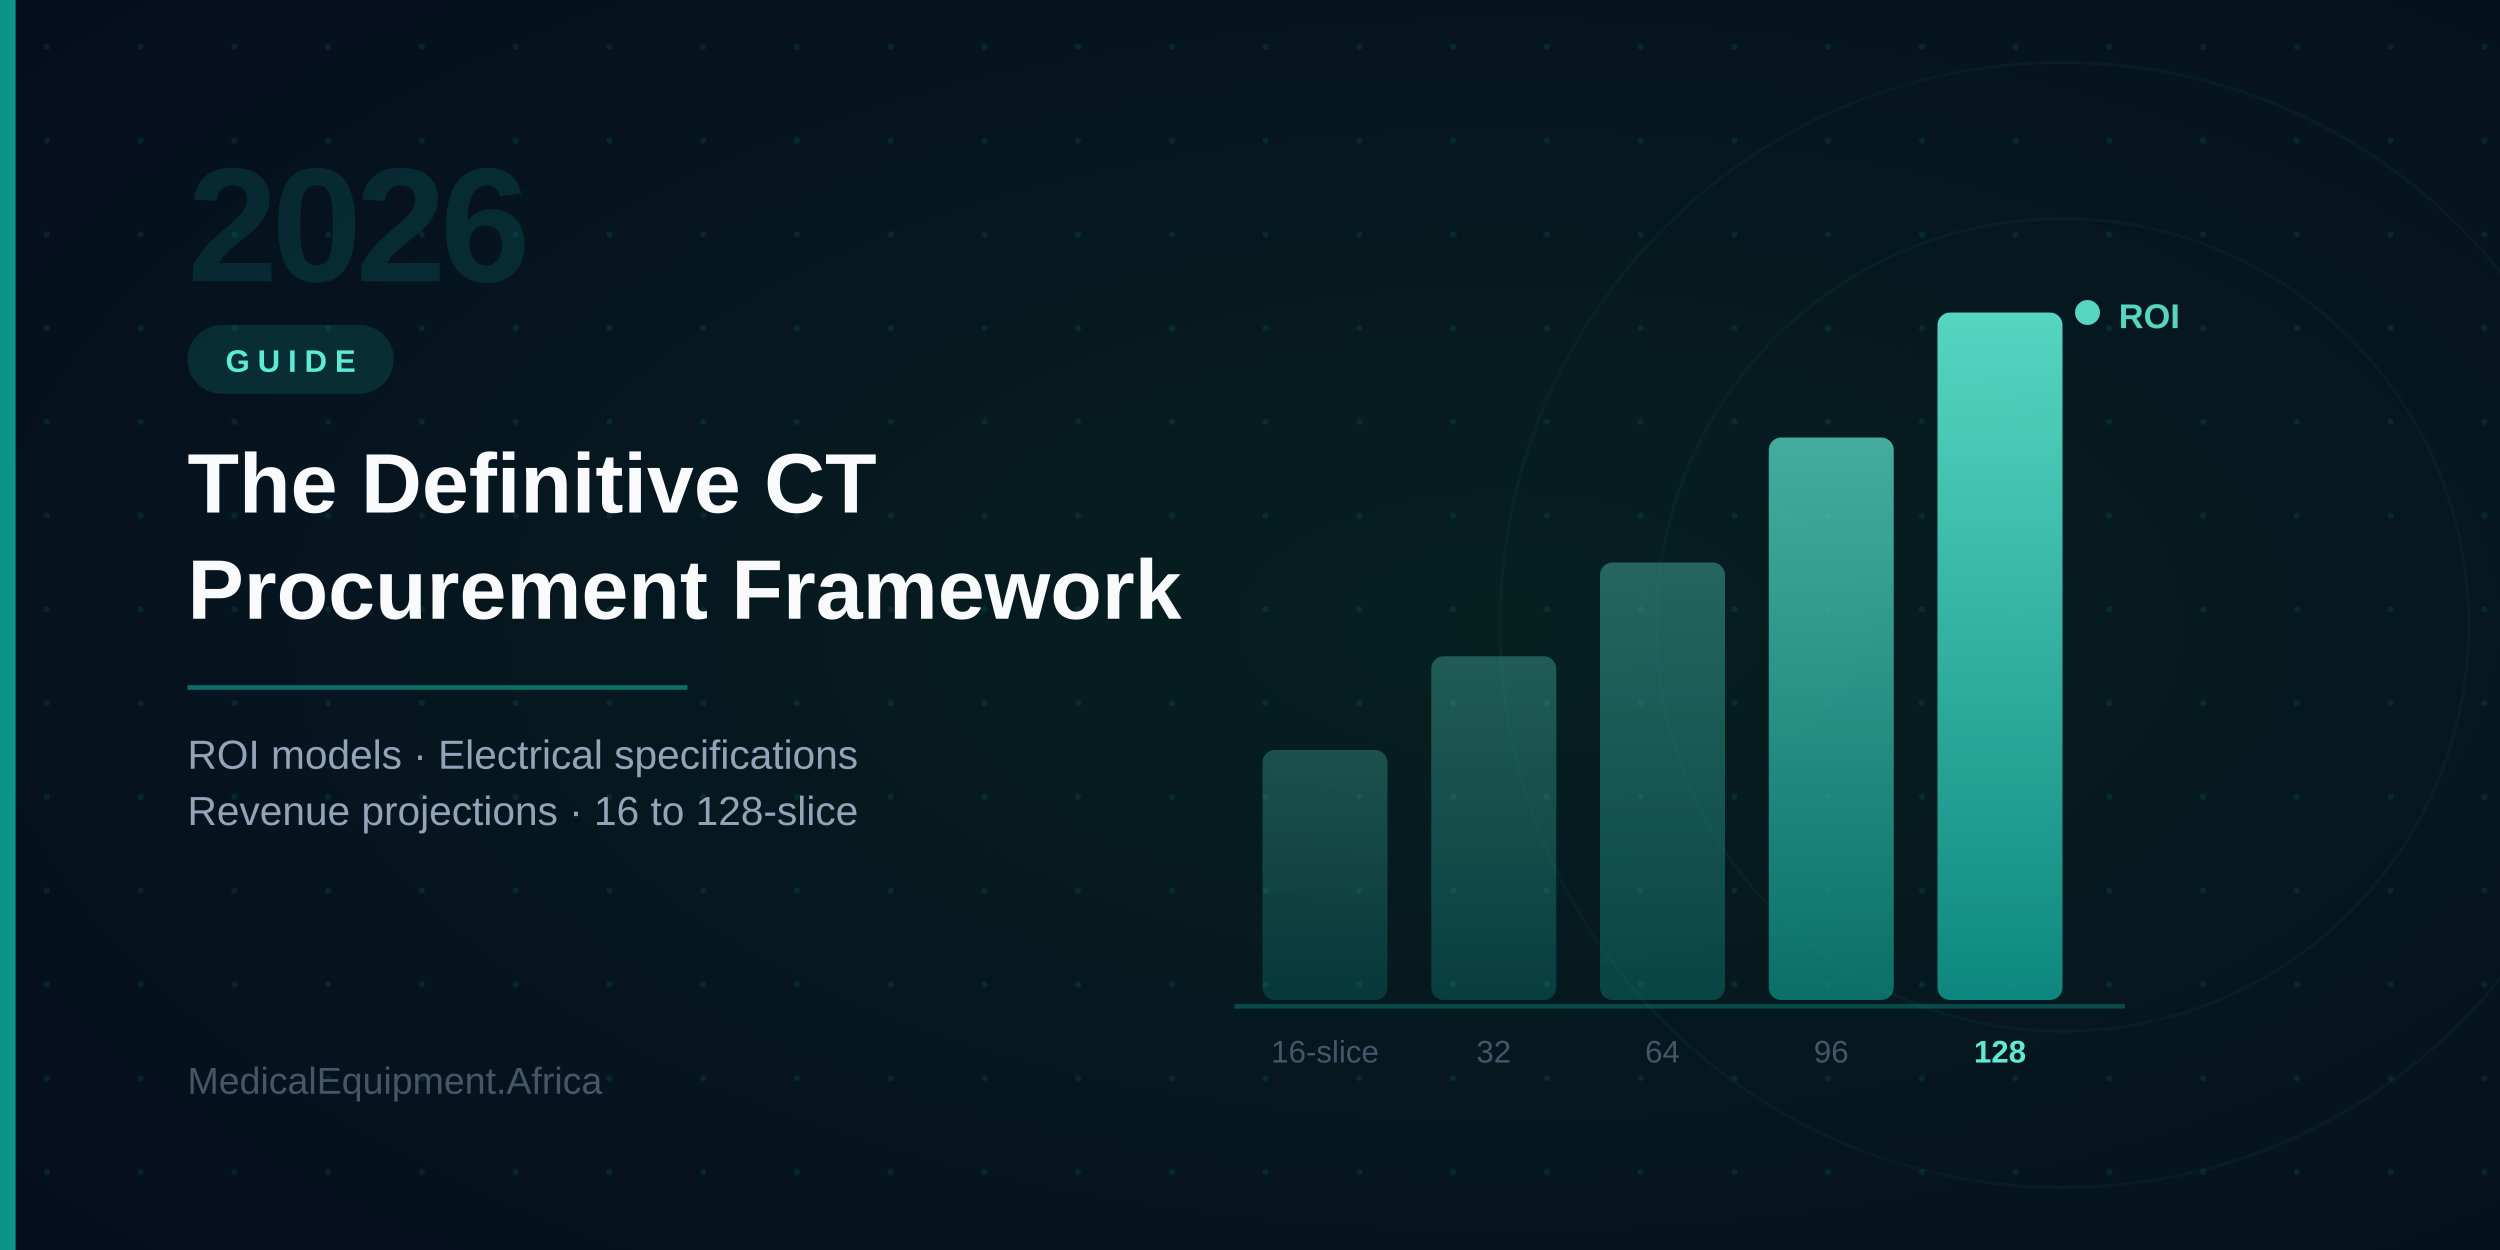
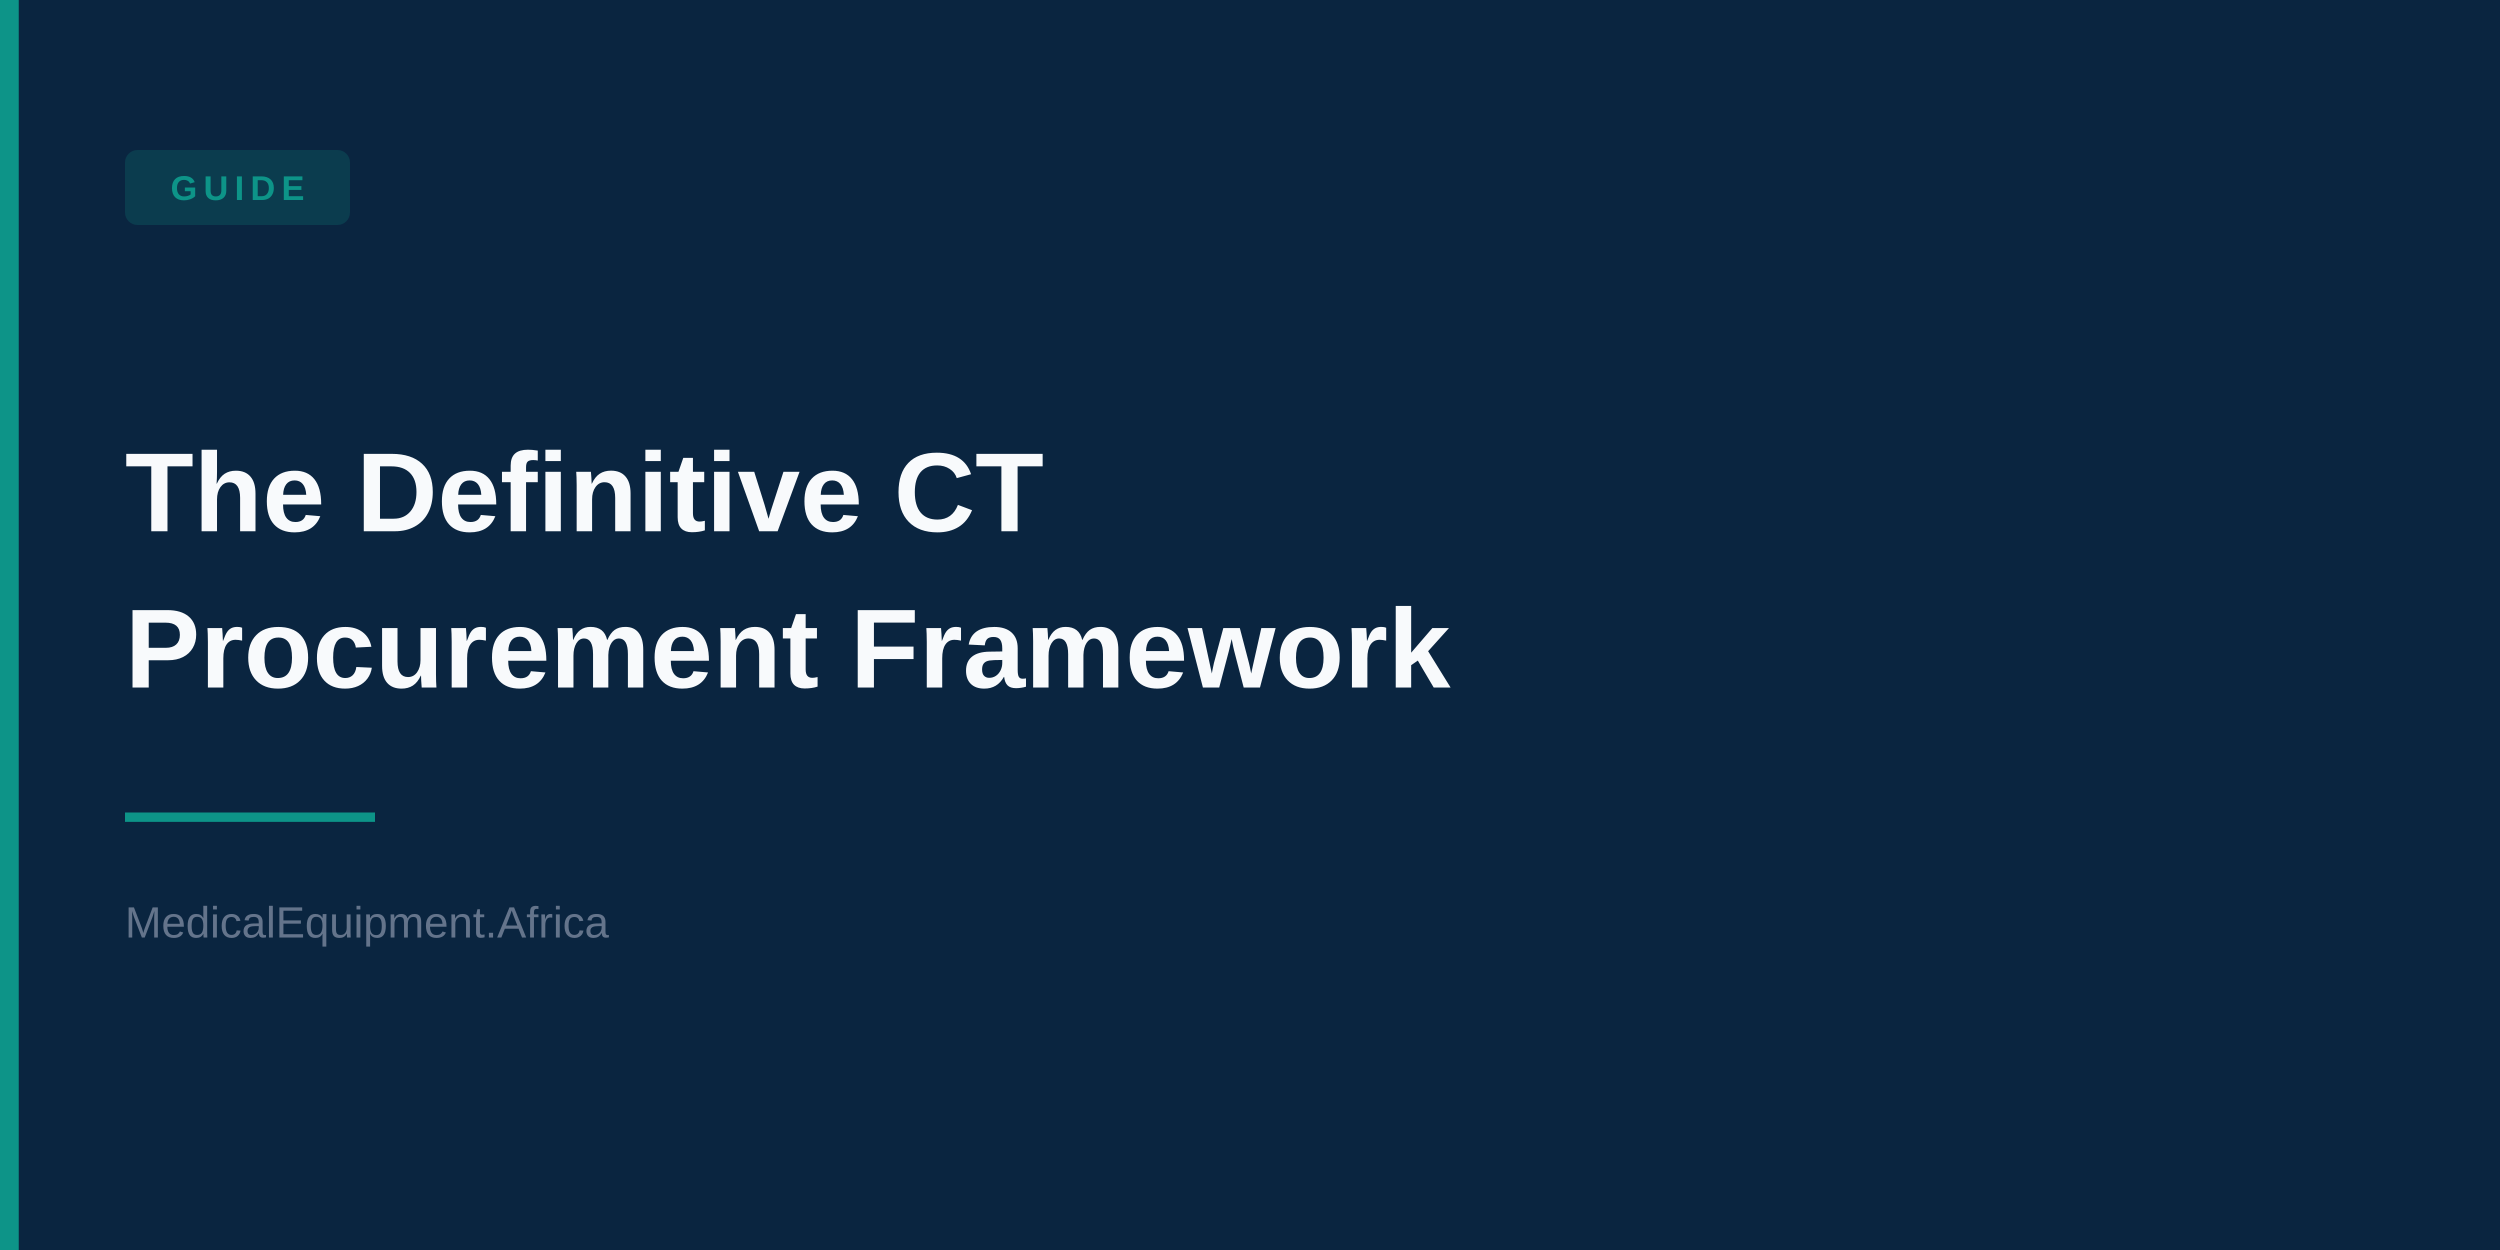
<svg xmlns="http://www.w3.org/2000/svg" viewBox="0 0 800 400">
-   <defs>
-     <radialGradient id="bg" cx="60%" cy="50%" r="75%">
-       <stop offset="0%" stop-color="#062020" />
-       <stop offset="100%" stop-color="#060E1E" />
-     </radialGradient>
-     <linearGradient id="bar1" x1="0" x2="0" y1="1" y2="0">
-       <stop offset="0%" stop-color="#0D9488" />
-       <stop offset="100%" stop-color="#5EEAD4" />
-     </linearGradient>
-     <linearGradient id="bar2" x1="0" x2="0" y1="1" y2="0">
-       <stop offset="0%" stop-color="#0D9488" stop-opacity="0.5" />
-       <stop offset="100%" stop-color="#5EEAD4" stop-opacity="0.5" />
-     </linearGradient>
-   </defs>
-   <rect width="800" height="400" fill="url(#bg)" />
-   <pattern id="dots" x="0" y="0" width="30" height="30" patternUnits="userSpaceOnUse">
-     <circle cx="15" cy="15" r="1" fill="#0D9488" opacity="0.15" />
-   </pattern>
-   <rect width="800" height="400" fill="url(#dots)" />
-   <rect x="620" y="100" width="40" height="220" rx="4" fill="url(#bar1)" opacity="0.9" />
-   <rect x="566" y="140" width="40" height="180" rx="4" fill="url(#bar1)" opacity="0.7" />
-   <rect x="512" y="180" width="40" height="140" rx="4" fill="url(#bar2)" opacity="0.7" />
-   <rect x="458" y="210" width="40" height="110" rx="4" fill="url(#bar2)" opacity="0.6" />
-   <rect x="404" y="240" width="40" height="80" rx="4" fill="url(#bar2)" opacity="0.5" />
-   <line x1="395" y1="322" x2="680" y2="322" stroke="#0D9488" stroke-width="1.5" opacity="0.4" />
-   <circle cx="668" cy="100" r="4" fill="#5EEAD4" opacity="0.9" />
-   <text x="678" y="105" fill="#5EEAD4" font-family="Arial,Helvetica,sans-serif" font-size="11" font-weight="700" opacity="0.9">ROI</text>
-   <text x="424" y="340" fill="#475569" font-family="Arial,Helvetica,sans-serif" font-size="10" text-anchor="middle">16-slice</text>
-   <text x="478" y="340" fill="#475569" font-family="Arial,Helvetica,sans-serif" font-size="10" text-anchor="middle">32</text>
-   <text x="532" y="340" fill="#475569" font-family="Arial,Helvetica,sans-serif" font-size="10" text-anchor="middle">64</text>
-   <text x="586" y="340" fill="#475569" font-family="Arial,Helvetica,sans-serif" font-size="10" text-anchor="middle">96</text>
-   <text x="640" y="340" fill="#5EEAD4" font-family="Arial,Helvetica,sans-serif" font-size="10" text-anchor="middle" font-weight="700">128</text>
-   <circle cx="660" cy="200" r="180" stroke="#0D9488" stroke-width="1" fill="none" opacity="0.06" />
-   <circle cx="660" cy="200" r="130" stroke="#0D9488" stroke-width="1" fill="none" opacity="0.06" />
-   <rect x="0" y="0" width="5" height="400" fill="#0D9488" />
-   <text x="60" y="90" fill="#0D9488" font-family="Arial Black,Arial,Helvetica,sans-serif" font-size="52" font-weight="900" opacity="0.18" letter-spacing="-2">2026</text>
-   <rect x="60" y="104" width="66" height="22" rx="11" fill="#0D9488" opacity="0.2" />
-   <text x="93" y="119" fill="#5EEAD4" font-family="Arial,Helvetica,sans-serif" font-size="10" font-weight="700" text-anchor="middle" letter-spacing="2.5">GUIDE</text>
-   <text x="60" y="164" fill="#F8FAFC" font-family="Arial,Helvetica,sans-serif" font-size="27" font-weight="900">The Definitive CT</text>
-   <text x="60" y="198" fill="#F8FAFC" font-family="Arial,Helvetica,sans-serif" font-size="27" font-weight="900">Procurement Framework</text>
-   <line x1="60" y1="220" x2="220" y2="220" stroke="#0D9488" stroke-width="1.5" opacity="0.7" />
-   <text x="60" y="246" fill="#94A3B8" font-family="Arial,Helvetica,sans-serif" font-size="13">ROI models · Electrical specifications</text>
-   <text x="60" y="264" fill="#94A3B8" font-family="Arial,Helvetica,sans-serif" font-size="13">Revenue projections · 16 to 128-slice</text>
-   <text x="60" y="350" fill="#475569" font-family="Arial,Helvetica,sans-serif" font-size="12">MedicalEquipment.Africa</text>
+   <rect width="800" height="400" fill="#0A2540" />
+   <rect x="0" y="0" width="6" height="400" fill="#0D9488" />
+   <rect x="40" y="48" width="72" height="24" rx="4" fill="#0D9488" opacity="0.2" />
+   <text x="76" y="64" fill="#0D9488" font-family="Arial,Helvetica,sans-serif" font-size="11" font-weight="700" text-anchor="middle" letter-spacing="2">GUIDE</text>
+   <text x="40" y="170" fill="#F8FAFC" font-family="Arial,Helvetica,sans-serif" font-size="36" font-weight="800">The Definitive CT</text>
+   <text x="40" y="220" fill="#F8FAFC" font-family="Arial,Helvetica,sans-serif" font-size="36" font-weight="800">Procurement Framework</text>
+   <rect x="40" y="260" width="80" height="3" fill="#0D9488" />
+   <text x="40" y="300" fill="#64748B" font-family="Arial,Helvetica,sans-serif" font-size="14">MedicalEquipment.Africa</text>
</svg>
